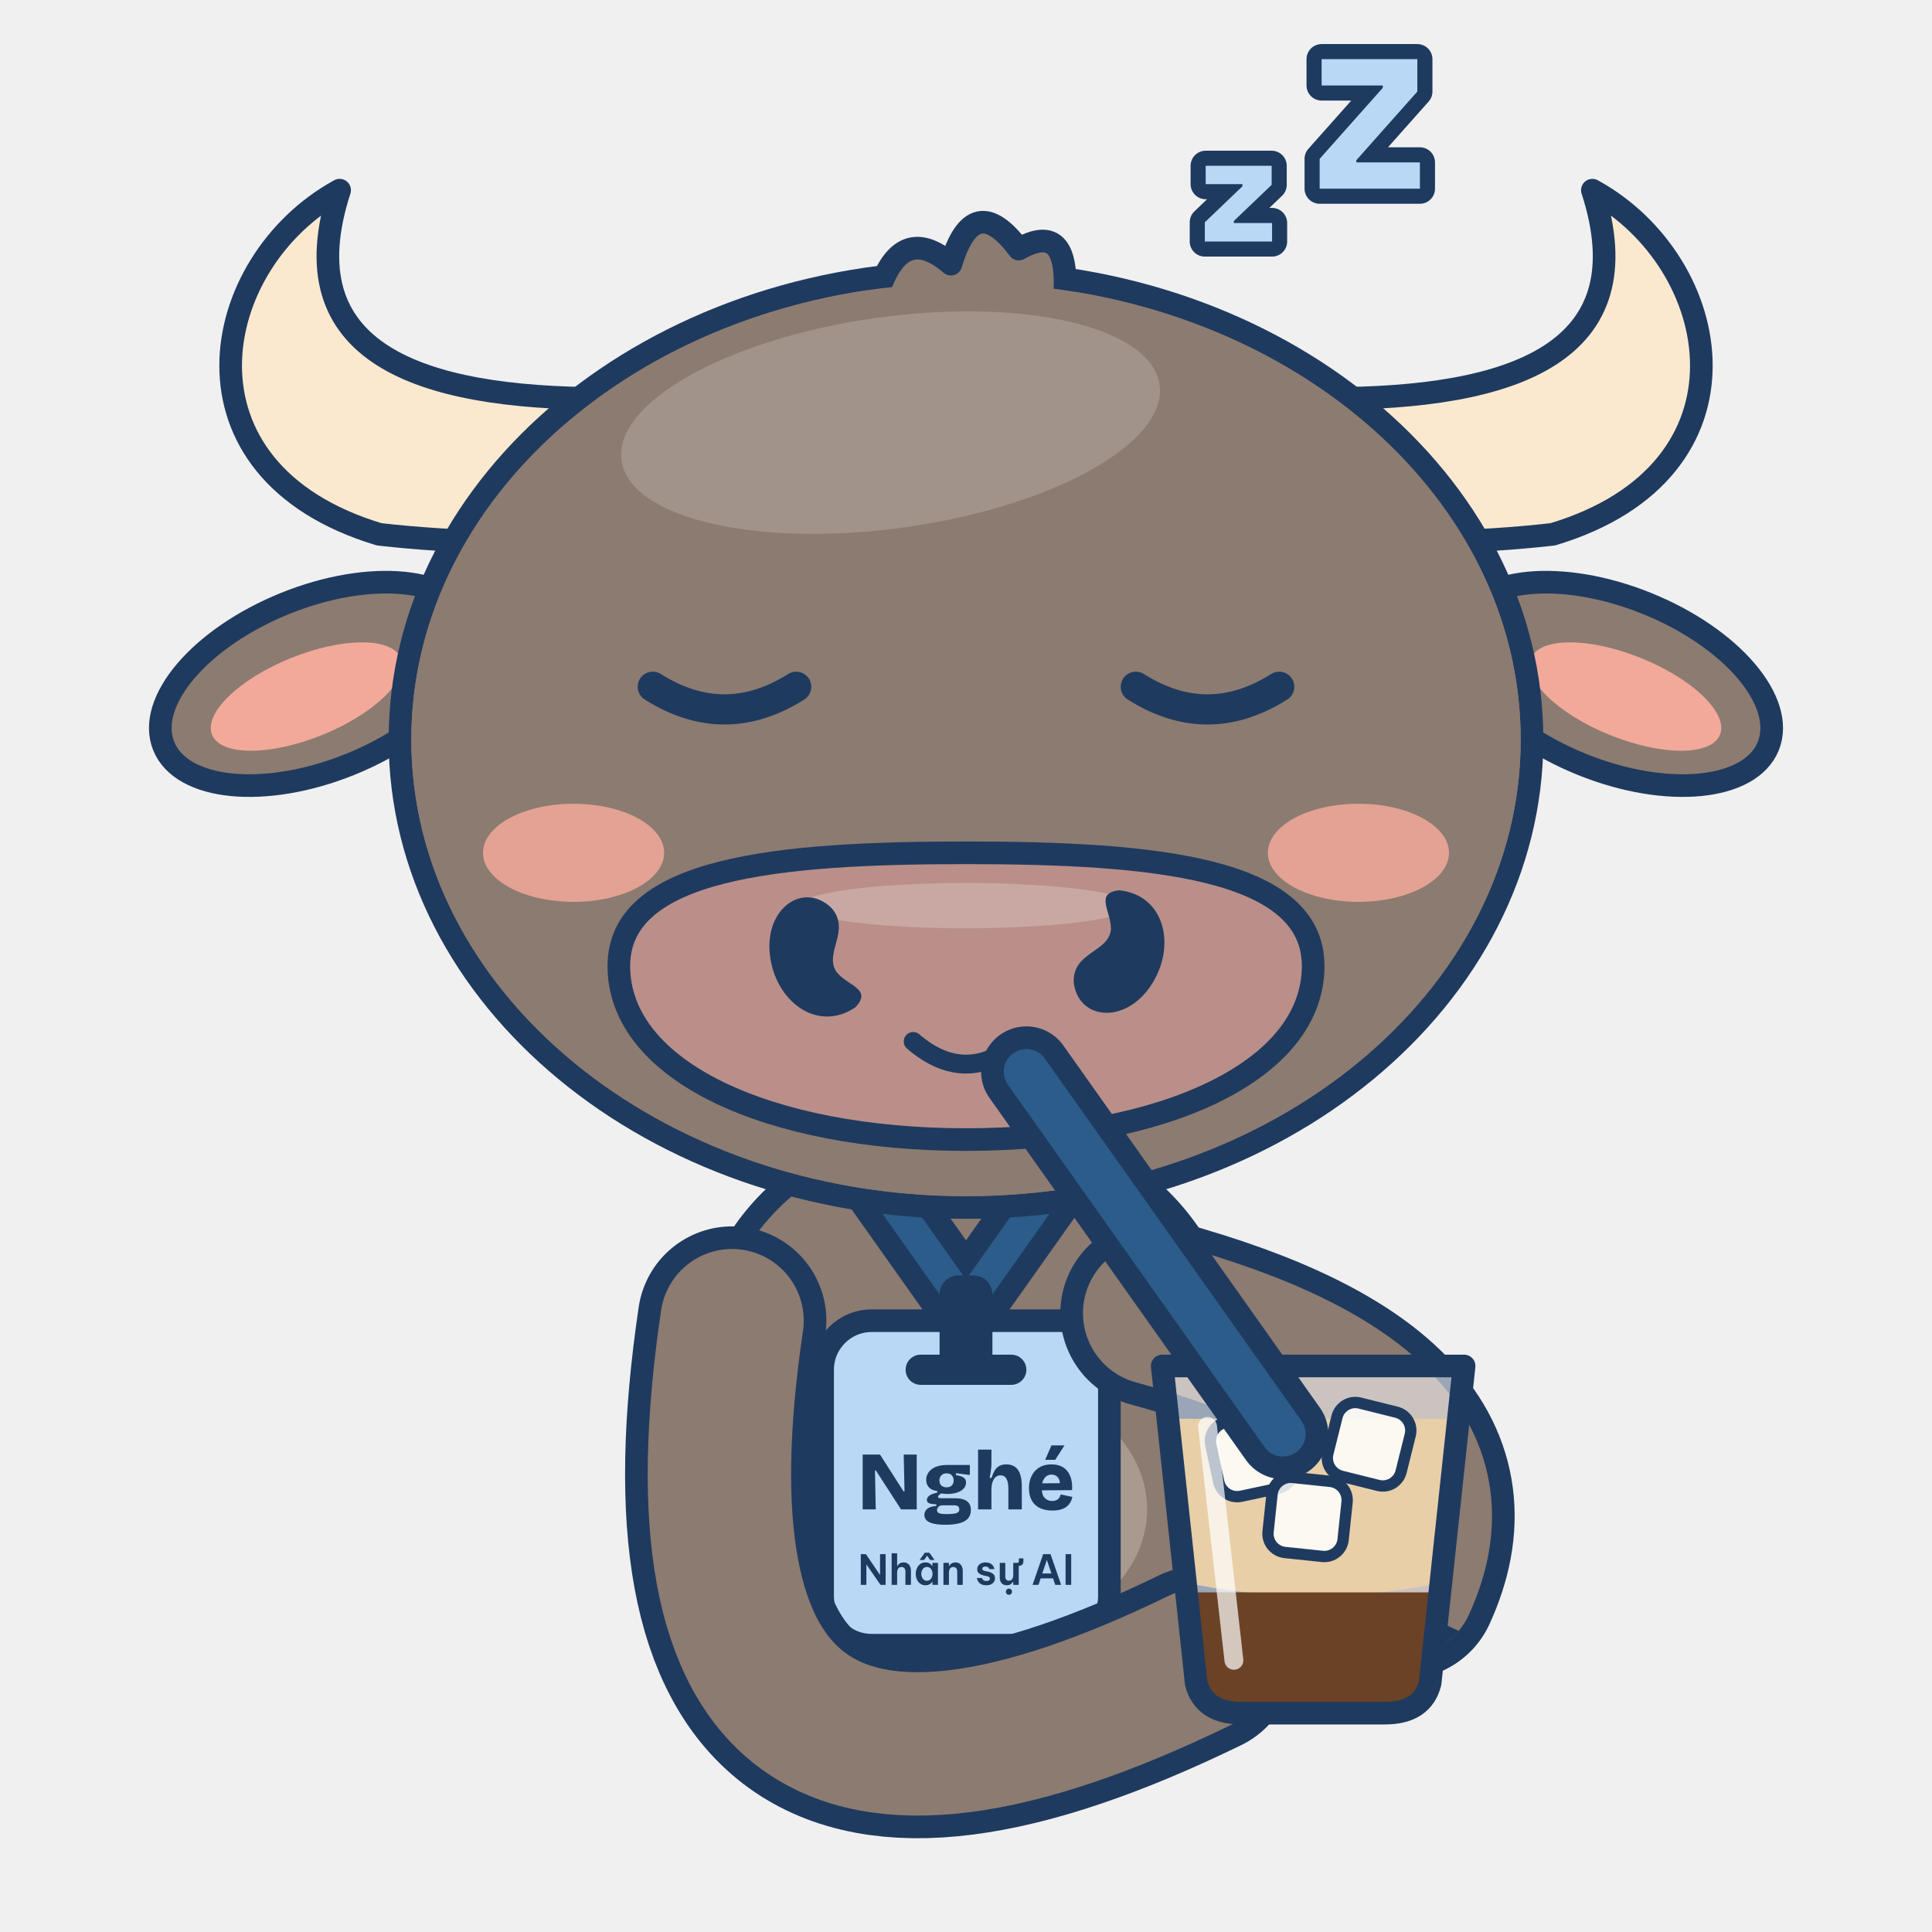
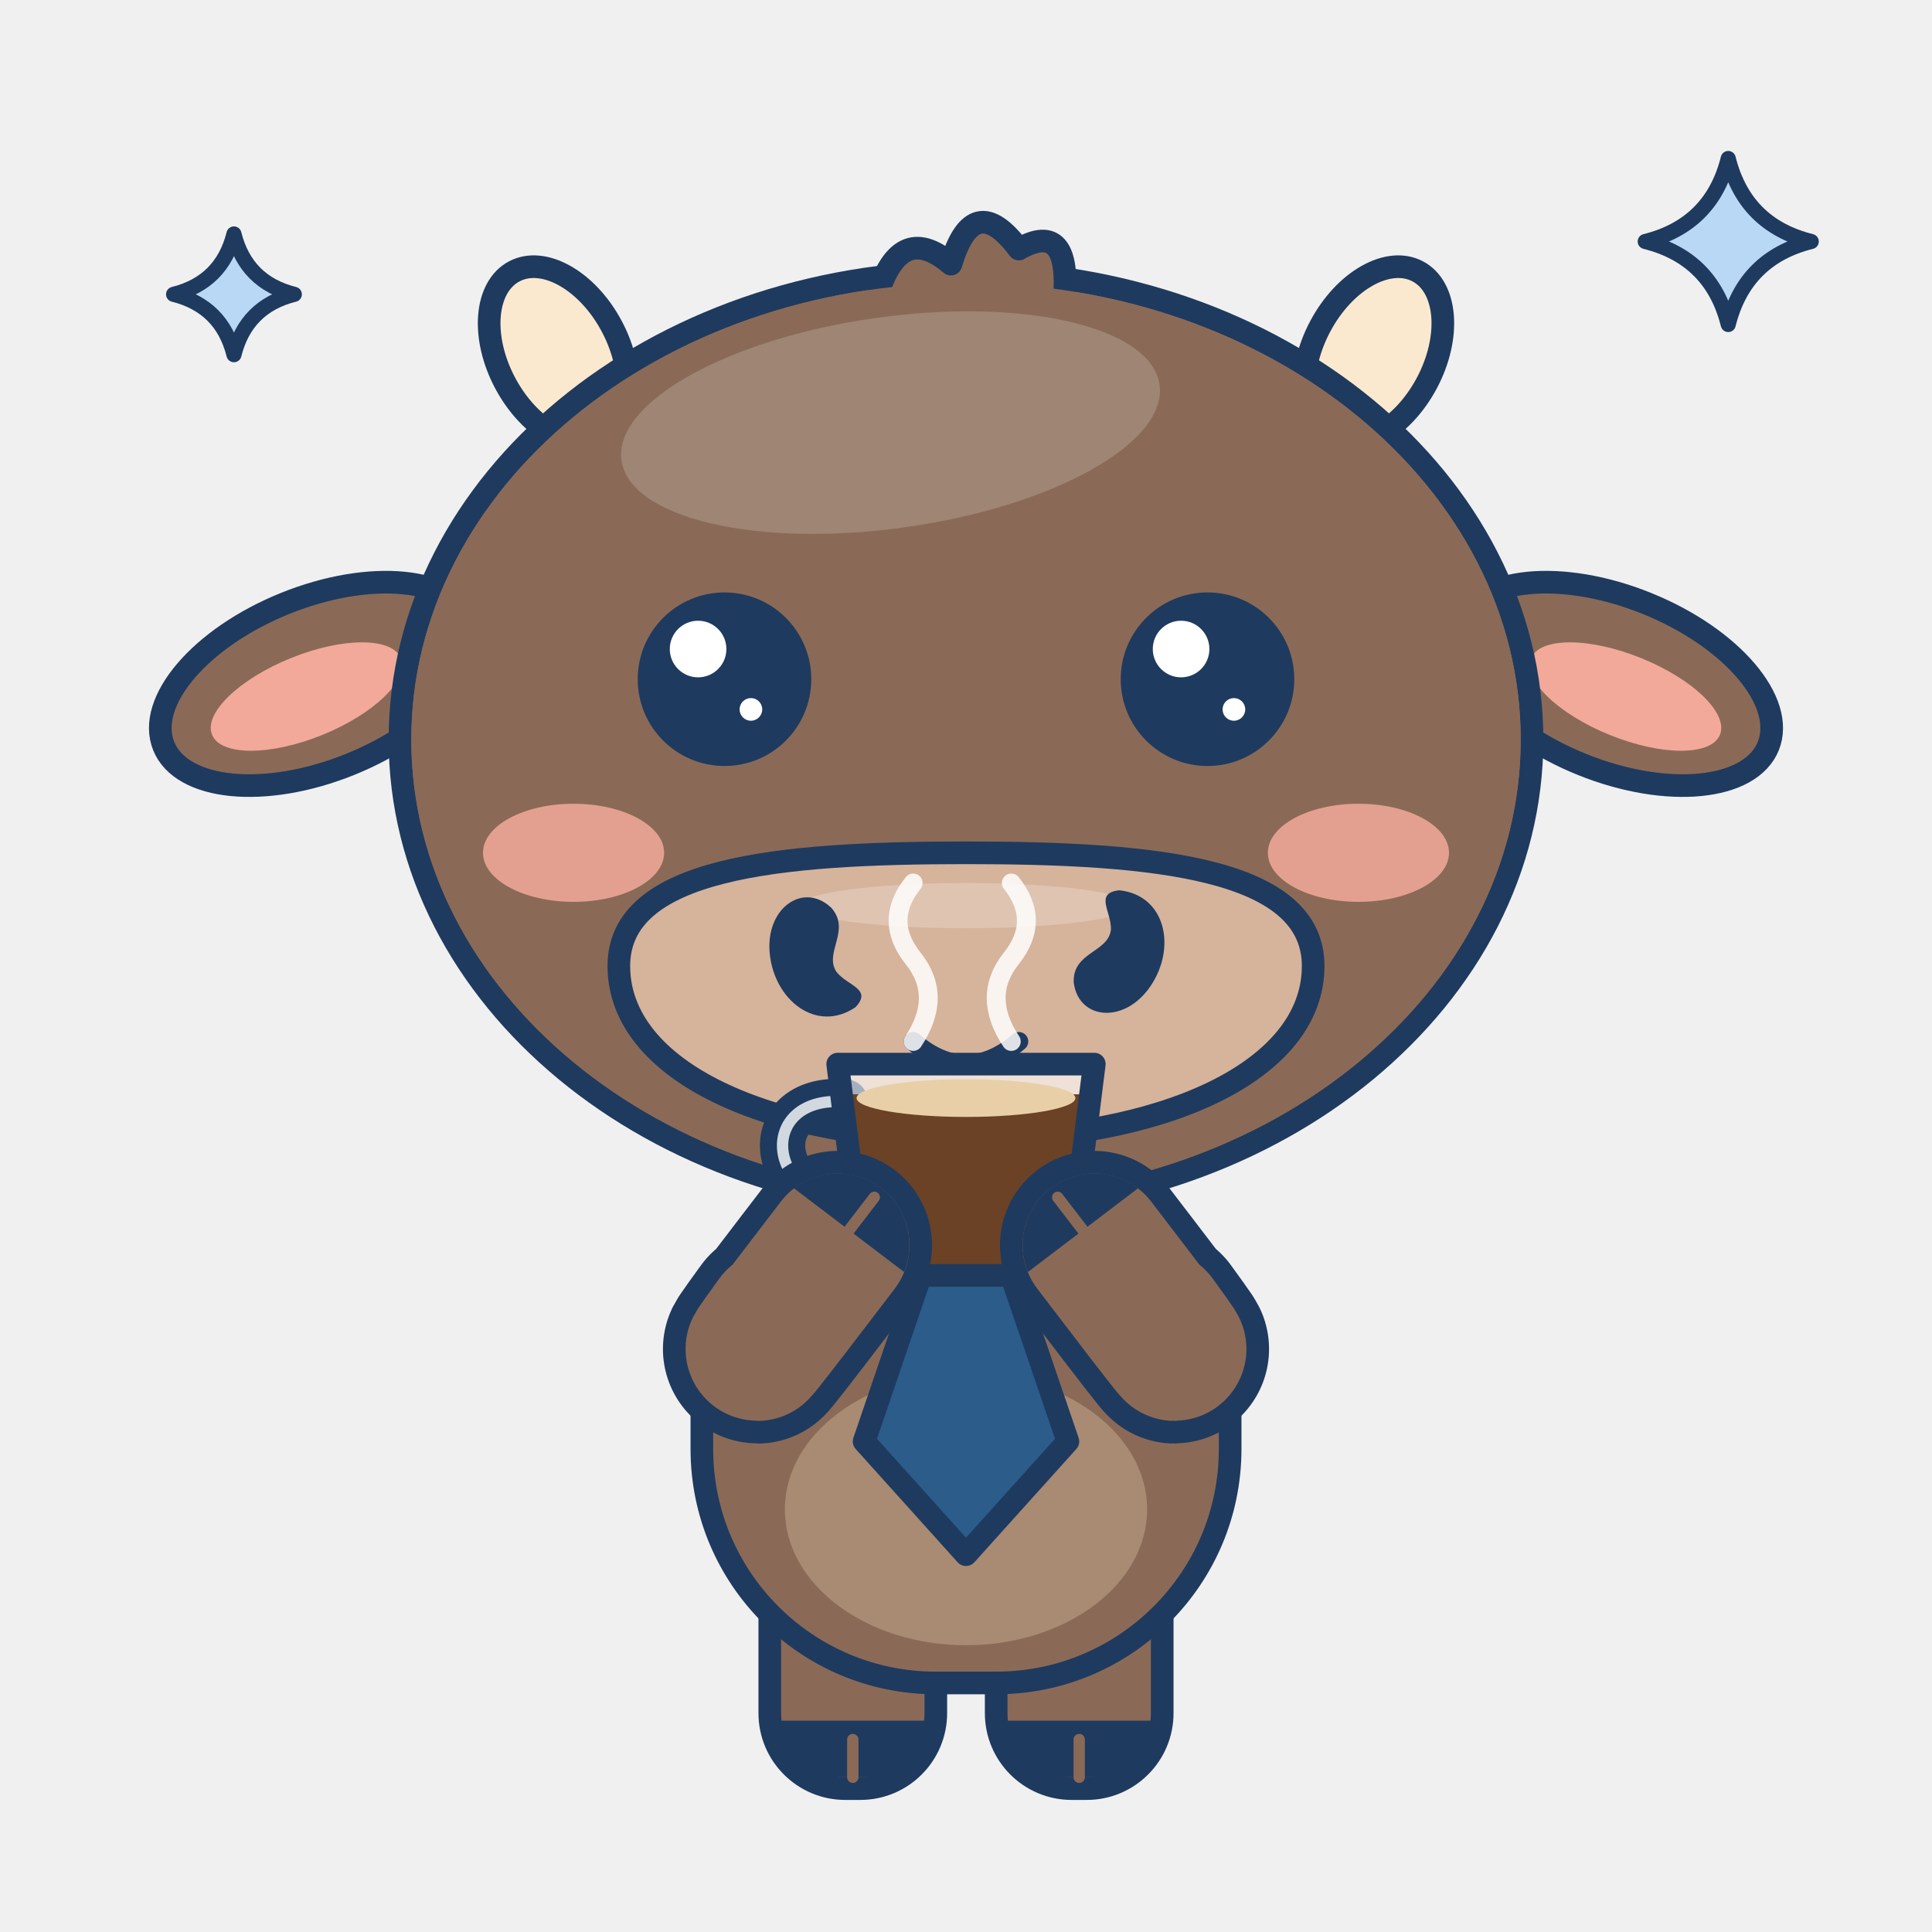
<svg xmlns="http://www.w3.org/2000/svg" viewBox="0 0 512 512" width="512" height="512">
  <g class="horns">
-     <path d="M 160 105.6 C 111 105.6 76 93.6 90 50.4 C 55 69.6 44.5 124.8 100.5 141.6 C 121.5 144 142.5 144 167 144 Z" fill="#FBE9CF" stroke="#1F3A5F" stroke-width="6" stroke-linejoin="round" />
+     <ellipse cx="148" cy="94" rx="16" ry="25" transform="rotate(-28 148 94)" fill="#FBE9CF" stroke="#1F3A5F" stroke-width="6" stroke-linejoin="round" />
    <g transform="translate(512 0) scale(-1 1)">
-       <path d="M 160 105.6 C 111 105.6 76 93.6 90 50.4 C 55 69.6 44.5 124.8 100.5 141.6 C 121.5 144 142.5 144 167 144 Z" fill="#FBE9CF" stroke="#1F3A5F" stroke-width="6" stroke-linejoin="round" />
+       <ellipse cx="148" cy="94" rx="16" ry="25" transform="rotate(-28 148 94)" fill="#FBE9CF" stroke="#1F3A5F" stroke-width="6" stroke-linejoin="round" />
    </g>
  </g>
  <g class="ears">
    <g transform="translate(112 170) rotate(-22)">
-       <ellipse cx="-30" cy="0" rx="44" ry="23" fill="#8C7B70" stroke="#1F3A5F" stroke-width="6" stroke-linejoin="round" />
+       <ellipse cx="-30" cy="0" rx="44" ry="23" fill="#8A6A56" stroke="#1F3A5F" stroke-width="6" stroke-linejoin="round" />
      <ellipse cx="-34" cy="2" rx="27" ry="11" fill="#F2A99A" />
    </g>
    <g transform="translate(512 0) scale(-1 1)">
      <g transform="translate(112 170) rotate(-22)">
-         <ellipse cx="-30" cy="0" rx="44" ry="23" fill="#8C7B70" stroke="#1F3A5F" stroke-width="6" stroke-linejoin="round" />
+         <ellipse cx="-30" cy="0" rx="44" ry="23" fill="#8A6A56" stroke="#1F3A5F" stroke-width="6" stroke-linejoin="round" />
        <ellipse cx="-34" cy="2" rx="27" ry="11" fill="#F2A99A" />
      </g>
    </g>
  </g>
  <g class="legs">
-     <rect x="204" y="408" width="44" height="66" rx="20" fill="#8C7B70" stroke="#1F3A5F" stroke-width="6" stroke-linejoin="round" />
+     <rect x="204" y="408" width="44" height="66" rx="20" fill="#8A6A56" stroke="#1F3A5F" stroke-width="6" stroke-linejoin="round" />
    <path d="M 207 456 L 245 456 L 245 458 Q 245 471 232 471 L 220 471 Q 207 471 207 458 Z" fill="#1F3A5F" />
-     <path d="M 226 461 L 226 471" stroke="#8C7B70" stroke-width="3" stroke-linecap="round" />
-     <rect x="264" y="408" width="44" height="66" rx="20" fill="#8C7B70" stroke="#1F3A5F" stroke-width="6" stroke-linejoin="round" />
+     <path d="M 226 461 L 226 471" stroke="#8A6A56" stroke-width="3" stroke-linecap="round" />
+     <rect x="264" y="408" width="44" height="66" rx="20" fill="#8A6A56" stroke="#1F3A5F" stroke-width="6" stroke-linejoin="round" />
    <path d="M 267 456 L 305 456 L 305 458 Q 305 471 292 471 L 280 471 Q 267 471 267 458 Z" fill="#1F3A5F" />
-     <path d="M 286 461 L 286 471" stroke="#8C7B70" stroke-width="3" stroke-linecap="round" />
+     <path d="M 286 461 L 286 471" stroke="#8A6A56" stroke-width="3" stroke-linecap="round" />
  </g>
  <g class="body">
-     <rect x="186" y="300" width="140" height="146" rx="62" fill="#8C7B70" stroke="#1F3A5F" stroke-width="6" stroke-linejoin="round" />
-     <ellipse cx="256" cy="400" rx="48" ry="36" fill="#A99A8F" />
+     <rect x="186" y="300" width="140" height="146" rx="62" fill="#8A6A56" stroke="#1F3A5F" stroke-width="6" stroke-linejoin="round" />
+     <ellipse cx="256" cy="400" rx="48" ry="36" fill="#A98A72" />
  </g>
  <g class="badge">
-     <path d="M 222 298 L 256 346 L 290 298" fill="none" stroke="#1F3A5F" stroke-width="20" stroke-linecap="round" stroke-linejoin="round" />
-     <path d="M 222 298 L 256 346 L 290 298" fill="none" stroke="#2B5C8A" stroke-width="8" stroke-linecap="round" stroke-linejoin="round" />
-     <rect x="218" y="350" width="76" height="86" rx="13" fill="#B8D8F5" stroke="#1F3A5F" stroke-width="6" stroke-linejoin="round" />
-     <rect x="240" y="359" width="32" height="8" rx="4" fill="#1F3A5F" />
-     <rect x="249" y="338" width="14" height="26" rx="5" fill="#1F3A5F" />
-     <path d="M232.08 400L228.62 400L228.62 385.48L233.22 385.48L239.44 395.23L239.71 395.23L239.49 385.48L242.94 385.48L242.94 400L238.78 400L232.12 389.70L231.88 389.70L232.08 400ZM250.53 404.07L250.53 404.07Q248.60 404.07 247.35 403.77Q246.11 403.48 245.54 402.89Q244.97 402.31 244.97 401.47L244.97 401.47Q244.97 400.46 245.77 399.82Q246.57 399.19 248.13 399.10L248.13 399.10L248.13 398.64Q246.93 398.64 246.28 398.39Q245.63 398.15 245.63 397.49L245.63 397.49Q245.63 396.88 246.27 396.37Q246.90 395.86 248.38 395.58L248.38 395.58L248.38 395.12Q247.03 395.01 246.24 394.23Q245.45 393.44 245.45 392.17L245.45 392.17Q245.45 391.09 246.07 390.20Q246.68 389.31 247.91 388.77Q249.15 388.23 251.00 388.23L251.00 388.23L257.02 388.23L257.02 390.89L253.35 390.41L253.35 390.94Q254.78 391.13 255.40 391.60Q256.01 392.06 256.01 392.89L256.01 392.89Q256.01 393.77 255.41 394.46Q254.80 395.14 253.70 395.52Q252.60 395.91 251.08 395.91L251.08 395.91Q250.82 395.91 250.50 395.89Q250.18 395.86 249.32 395.78L249.32 395.78Q248.97 396.08 248.77 396.29Q248.58 396.50 248.58 396.68L248.58 396.68Q248.58 396.81 248.69 396.90Q248.80 396.99 249.00 397.02Q249.21 397.05 249.46 397.05L249.46 397.05L253.00 397.05Q253.44 397.05 254.15 397.11Q254.87 397.16 255.58 397.45Q256.30 397.73 256.79 398.37Q257.29 399.01 257.29 400.20L257.29 400.20Q257.29 401.50 256.56 402.37Q255.84 403.23 254.34 403.65Q252.84 404.07 250.53 404.07ZM251.00 401.25L251.00 401.25Q252.27 401.25 252.97 401.12Q253.68 400.99 253.95 400.70Q254.23 400.42 254.23 400L254.23 400Q254.23 399.60 254.07 399.37Q253.92 399.14 253.68 399.05Q253.44 398.97 253.18 398.94Q252.93 398.92 252.75 398.92L252.75 398.92L249.92 398.92Q249.10 398.92 248.72 399.31Q248.33 399.69 248.33 400.20L248.33 400.20Q248.33 400.62 248.60 400.85Q248.86 401.08 249.44 401.17Q250.03 401.25 251.00 401.25ZM250.84 394.15L250.84 394.15Q251.79 394.15 252.26 393.64Q252.73 393.14 252.73 392.37L252.73 392.37Q252.73 391.53 252.25 390.99Q251.77 390.45 250.86 390.45L250.86 390.45Q249.96 390.45 249.46 390.99Q248.95 391.53 248.95 392.37L248.95 392.37Q248.95 392.87 249.17 393.28Q249.39 393.69 249.81 393.92Q250.22 394.15 250.84 394.15ZM262.74 400L259.20 400L259.20 392.61L259.20 384.16L262.74 384.16L262.74 387.79Q262.74 388.23 262.71 388.70Q262.68 389.18 262.60 389.67Q262.52 390.17 262.45 390.67Q262.37 391.18 262.26 391.66L262.26 391.66L262.79 391.66Q263.09 390.58 263.56 389.78Q264.02 388.98 264.77 388.53Q265.51 388.08 266.68 388.08L266.68 388.08Q268.75 388.08 269.77 389.52Q270.79 390.96 270.79 393.95L270.79 393.95L270.79 400L267.23 400L267.23 394.54Q267.23 392.76 266.71 391.87Q266.20 390.98 265.14 390.98L265.14 390.98Q264.33 390.98 263.80 391.49Q263.27 391.99 263.01 392.84Q262.74 393.69 262.74 394.72L262.74 394.72L262.74 400ZM278.87 400.31L278.87 400.31Q277.42 400.31 276.27 399.92Q275.13 399.54 274.33 398.79Q273.52 398.04 273.11 396.94Q272.69 395.84 272.69 394.41L272.69 394.41Q272.69 393.03 273.09 391.86Q273.50 390.69 274.26 389.85Q275.02 389 276.13 388.54Q277.24 388.08 278.63 388.08L278.63 388.08Q280.04 388.08 281.10 388.53Q282.17 388.98 282.86 389.86Q283.56 390.74 283.88 392.00Q284.22 393.27 284.11 394.90L284.11 394.90L275.02 394.96L275.02 393.11L282.08 393.05L280.83 393.91Q280.98 392.81 280.69 392.11Q280.41 391.42 279.86 391.10Q279.31 390.78 278.67 390.78L278.67 390.78Q277.90 390.78 277.32 391.20Q276.74 391.62 276.41 392.41Q276.07 393.20 276.07 394.35L276.07 394.35Q276.07 396.15 276.86 396.96Q277.64 397.78 278.85 397.78L278.85 397.78Q279.44 397.78 279.84 397.61Q280.23 397.45 280.49 397.19Q280.74 396.94 280.88 396.63Q281.02 396.33 281.11 396.04L281.11 396.04L284.19 396.70Q284.02 397.51 283.63 398.17Q283.25 398.83 282.60 399.32Q281.95 399.80 281.04 400.06Q280.12 400.31 278.87 400.31ZM282.10 383.04L279.64 386.87L276.98 386.87L278.65 383.04L282.10 383.04Z" fill="#1F3A5F" />
-     <path d="M229.60 420L228.12 420L228.12 411.86L229.48 411.86L233.22 417.38L233.22 411.86L234.70 411.86L234.70 420L233.34 420L229.60 414.58L229.60 420ZM237.75 420L236.29 420L236.29 411.64L237.75 411.64L237.75 415.01L237.82 415.01Q237.91 414.85 238.09 414.63Q238.28 414.40 238.61 414.23Q238.94 414.06 239.45 414.06L239.45 414.06Q240.12 414.06 240.55 414.36Q240.99 414.67 241.20 415.16Q241.41 415.65 241.41 416.23L241.41 416.23L241.41 420L239.95 420L239.95 416.43Q239.95 415.95 239.69 415.61Q239.42 415.27 238.90 415.27L238.90 415.27Q238.49 415.27 238.24 415.47Q237.98 415.68 237.87 416.00Q237.75 416.31 237.75 416.67L237.75 416.67L237.75 420ZM244.89 413.41L243.70 413.41L245.10 411.48L246.28 411.48L247.67 413.41L246.48 413.41L245.69 412.26L244.89 413.41ZM245.26 414.06L245.26 414.06Q245.82 414.06 246.19 414.24Q246.55 414.42 246.76 414.64Q246.97 414.85 247.05 414.98L247.05 414.98L247.11 414.98L247.11 414.17L248.57 414.17L248.57 420L247.11 420L247.11 419.19L247.05 419.19Q246.97 419.32 246.76 419.54Q246.55 419.76 246.19 419.93Q245.82 420.11 245.26 420.11L245.26 420.11Q244.61 420.11 244.13 419.85Q243.65 419.59 243.32 419.16Q243.00 418.72 242.84 418.19Q242.68 417.65 242.68 417.08L242.68 417.08Q242.68 416.52 242.84 415.99Q243.00 415.45 243.32 415.01Q243.65 414.58 244.13 414.32Q244.61 414.06 245.26 414.06ZM245.65 415.26L245.65 415.26Q245.15 415.26 244.82 415.53Q244.48 415.80 244.32 416.22Q244.15 416.63 244.15 417.08L244.15 417.08Q244.15 417.54 244.32 417.95Q244.48 418.37 244.82 418.64Q245.15 418.91 245.65 418.91L245.65 418.91Q246.14 418.91 246.47 418.64Q246.80 418.37 246.97 417.95Q247.13 417.54 247.13 417.08L247.13 417.08Q247.13 416.63 246.97 416.22Q246.80 415.80 246.47 415.53Q246.14 415.26 245.65 415.26ZM251.48 420L250.02 420L250.02 414.17L251.48 414.17L251.48 415.01L251.54 415.01Q251.63 414.85 251.82 414.63Q252.01 414.40 252.34 414.23Q252.67 414.06 253.17 414.06L253.17 414.06Q253.84 414.06 254.28 414.36Q254.71 414.67 254.93 415.16Q255.14 415.65 255.14 416.23L255.14 416.23L255.14 420L253.68 420L253.68 416.43Q253.68 415.95 253.41 415.61Q253.15 415.27 252.62 415.27L252.62 415.27Q252.22 415.27 251.96 415.47Q251.71 415.68 251.59 416.00Q251.48 416.31 251.48 416.67L251.48 416.67L251.48 420ZM261.39 420.11L261.39 420.11Q260.68 420.11 260.21 419.92Q259.75 419.73 259.48 419.43Q259.21 419.14 259.08 418.86Q258.95 418.57 258.91 418.38Q258.87 418.19 258.87 418.19L258.87 418.19L260.26 418.19Q260.26 418.19 260.30 418.31Q260.33 418.43 260.45 418.59Q260.56 418.75 260.81 418.87Q261.05 418.99 261.44 418.99L261.44 418.99Q261.92 418.99 262.13 418.78Q262.34 418.58 262.34 418.33L262.34 418.33Q262.34 418.09 262.15 417.94Q261.97 417.79 261.62 417.71L261.62 417.71L260.82 417.55Q260.33 417.45 259.92 417.26Q259.50 417.06 259.23 416.73Q258.97 416.39 258.97 415.86L258.97 415.86Q258.97 415.08 259.56 414.57Q260.16 414.06 261.18 414.06L261.18 414.06Q261.83 414.06 262.25 414.24Q262.68 414.41 262.94 414.68Q263.19 414.94 263.32 415.20Q263.45 415.47 263.49 415.65Q263.52 415.83 263.52 415.83L263.52 415.83L262.18 415.83Q262.18 415.83 262.15 415.73Q262.12 415.62 262.01 415.49Q261.91 415.36 261.70 415.25Q261.50 415.15 261.16 415.15L261.16 415.15Q260.70 415.15 260.50 415.35Q260.31 415.55 260.31 415.76L260.31 415.76Q260.31 416.01 260.52 416.14Q260.73 416.27 261.06 416.34L261.06 416.34L261.82 416.50Q262.63 416.67 263.16 417.07Q263.68 417.48 263.68 418.25L263.68 418.25Q263.68 418.77 263.41 419.19Q263.14 419.62 262.63 419.86Q262.12 420.11 261.39 420.11ZM266.80 420.11L266.80 420.11Q265.89 420.11 265.42 419.55Q264.95 418.99 264.95 418.11L264.95 418.11L264.95 414.17L266.41 414.17L266.41 417.87Q266.41 418.34 266.66 418.62Q266.91 418.90 267.37 418.90L267.37 418.90Q267.78 418.90 268.03 418.69Q268.29 418.48 268.40 418.15Q268.52 417.82 268.52 417.47L268.52 417.47L268.52 414.17L269.59 414.17Q270.01 414.17 270.01 413.72L270.01 413.72L270.01 412.98L271.21 412.98L271.21 413.76Q271.21 414.32 270.92 414.64Q270.63 414.96 270.06 414.96L270.06 414.96L269.98 414.96L269.98 420L268.52 420L268.52 419.16L268.45 419.16Q268.34 419.36 268.14 419.58Q267.94 419.80 267.61 419.96Q267.29 420.11 266.80 420.11ZM267.38 422.64L267.38 422.64Q267.02 422.64 266.79 422.40Q266.56 422.16 266.56 421.83L266.56 421.83Q266.56 421.49 266.79 421.24Q267.02 421.00 267.38 421.00L267.38 421.00Q267.74 421.00 267.97 421.24Q268.20 421.49 268.20 421.83L268.20 421.83Q268.20 422.16 267.97 422.40Q267.74 422.64 267.38 422.64ZM275.21 420L273.64 420L276.45 411.86L278.40 411.86L281.21 420L279.65 420L279.07 418.28L275.79 418.28L275.21 420ZM277.43 413.39L276.22 416.99L278.64 416.99L277.43 413.39ZM283.88 420L282.39 420L282.39 411.86L283.88 411.86L283.88 420Z" fill="#1F3A5F" />
-   </g>
-   <g class="arm-left">
-     <path d="M 194 350 Q 170 512 318 440" stroke="#1F3A5F" stroke-width="50" stroke-linecap="round" fill="none" />
-     <path d="M 194 350 Q 170 512 318 440" stroke="#8C7B70" stroke-width="38" stroke-linecap="round" fill="none" />
-     <path d="M 330.5 454.3 A 19 19 0 0 0 314.5 421.3 Z" fill="#1F3A5F" />
-     <path d="M 321.6 438.3 L 332.4 433" stroke="#8C7B70" stroke-width="3" stroke-linecap="round" />
-   </g>
-   <g class="arm-right">
-     <path d="M 306 348 Q 394 372 372 420" stroke="#1F3A5F" stroke-width="50" stroke-linecap="round" fill="none" />
-     <path d="M 306 348 Q 394 372 372 420" stroke="#8C7B70" stroke-width="38" stroke-linecap="round" fill="none" />
-     <path d="M 353.3 416.9 A 19 19 0 0 0 386.6 432.2 Z" fill="#1F3A5F" />
-     <path d="M 370.3 423.6 L 365.3 434.5" stroke="#8C7B70" stroke-width="3" stroke-linecap="round" />
+     <path d="M 239 314 L 273 314 L 268 342 L 244 342 Z" fill="#2B5C8A" stroke="#1F3A5F" stroke-width="6" stroke-linejoin="round" />
+     <path d="M 244 338 L 268 338 L 283 382 L 256 412 L 229 382 Z" fill="#2B5C8A" stroke="#1F3A5F" stroke-width="6" stroke-linejoin="round" />
  </g>
  <g class="head">
-     <ellipse cx="256" cy="196" rx="150" ry="124" fill="#8C7B70" stroke="#1F3A5F" stroke-width="6" stroke-linejoin="round" />
-     <path d="M 232 80 Q 238 58 252 70 Q 258 50 270 66 Q 284 58 282 80" fill="#8C7B70" stroke="#1F3A5F" stroke-width="6" stroke-linejoin="round" />
-     <ellipse cx="256" cy="196" rx="147" ry="121" fill="#8C7B70" />
+     <ellipse cx="256" cy="196" rx="150" ry="124" fill="#8A6A56" stroke="#1F3A5F" stroke-width="6" stroke-linejoin="round" />
+     <path d="M 232 80 Q 238 58 252 70 Q 258 50 270 66 Q 284 58 282 80" fill="#8A6A56" stroke="#1F3A5F" stroke-width="6" stroke-linejoin="round" />
+     <ellipse cx="256" cy="196" rx="147" ry="121" fill="#8A6A56" />
    <ellipse cx="236" cy="112" rx="72" ry="28" transform="rotate(-8 236 112)" fill="#fff" opacity=".18" />
    <ellipse cx="152" cy="226" rx="24" ry="13" fill="#F2A99A" opacity=".85" />
    <ellipse cx="360" cy="226" rx="24" ry="13" fill="#F2A99A" opacity=".85" />
-     <path d="M 173 182 Q 192 194 211 182" fill="none" stroke="#1F3A5F" stroke-width="8" stroke-linecap="round" />
-     <path d="M 301 182 Q 320 194 339 182" fill="none" stroke="#1F3A5F" stroke-width="8" stroke-linecap="round" />
-     <path d="M 164 256 C 164 230 206 226 256 226 C 306 226 348 230 348 256 C 348 284 308 302 256 302 C 204 302 164 284 164 256 Z" fill="#BA8F89" stroke="#1F3A5F" stroke-width="6" stroke-linejoin="round" />
+     <circle cx="192" cy="180" r="23" fill="#1F3A5F" />
+     <circle cx="185" cy="172" r="7.5" fill="#fff" />
+     <circle cx="199" cy="188" r="3" fill="#fff" />
+     <circle cx="320" cy="180" r="23" fill="#1F3A5F" />
+     <circle cx="313" cy="172" r="7.5" fill="#fff" />
+     <circle cx="327" cy="188" r="3" fill="#fff" />
+     <path d="M 164 256 C 164 230 206 226 256 226 C 306 226 348 230 348 256 C 348 284 308 302 256 302 C 204 302 164 284 164 256 Z" fill="#D6B39B" stroke="#1F3A5F" stroke-width="6" stroke-linejoin="round" />
    <ellipse cx="256" cy="240" rx="44" ry="6" fill="#fff" opacity=".22" />
    <path transform="translate(214 254) rotate(160) scale(1.5)" d="M -5 -11 C 3 -13 8 -5 6 3 C 4 11 -4 13 -7 7 C -9 2 -3 0 -4 -4 C -5 -7 -9 -9 -5 -11 Z" fill="#1F3A5F" />
    <path transform="translate(298 254) rotate(20) scale(1.5)" d="M -5 -11 C 3 -13 8 -5 6 3 C 4 11 -4 13 -7 7 C -9 2 -3 0 -4 -4 C -5 -7 -9 -9 -5 -11 Z" fill="#1F3A5F" />
    <path d="M 242 276 Q 256 288 270 276" fill="none" stroke="#1F3A5F" stroke-width="5" stroke-linecap="round" />
  </g>
-   <g class="iced-coffee">
-     <path d="M 308 362 L 388 362 L 379 446 Q 377 454 367 454 L 329 454 Q 319 454 317 446 Z" fill="#fff" fill-opacity=".55" />
-     <path d="M 312.37 376 L 383.63 376 L 378.935 420 Q 348 426 317.065 420 Z" fill="#E8CFA8" />
-     <path d="M 316.87 422 L 379.13 422 L 376 450 Q 348 456 320 450 Z" fill="#6B4226" />
-     <rect x="321.704" y="375.704" width="20" height="20" rx="5" transform="rotate(-12 331.7037 385.7037)" fill="#fff" fill-opacity=".85" stroke="#1F3A5F" stroke-width="3" />
-     <rect x="352.815" y="372.741" width="20" height="20" rx="5" transform="rotate(14 362.8148 382.7407)" fill="#fff" fill-opacity=".85" stroke="#1F3A5F" stroke-width="3" />
-     <rect x="336.519" y="392" width="20" height="20" rx="5" transform="rotate(6 346.5185 402)" fill="#fff" fill-opacity=".85" stroke="#1F3A5F" stroke-width="3" />
-     <path d="M 320 378 L 327 440" stroke="#fff" stroke-width="5" stroke-linecap="round" opacity=".7" />
-     <path d="M 308 362 L 388 362 L 379 446 Q 377 454 367 454 L 329 454 Q 319 454 317 446 Z" fill="none" stroke="#1F3A5F" stroke-width="6" stroke-linejoin="round" />
+   <g class="coffee-cup">
+     <path d="M 224 292 C 200 290 202 320 230 320" fill="none" stroke="#1F3A5F" stroke-width="12" stroke-linecap="round" />
+     <path d="M 224 292 C 200 290 202 320 230 320" fill="none" stroke="#fff" stroke-width="3" stroke-linecap="round" opacity=".8" />
+     <path d="M 222 282 L 290 282 L 284 330 Q 282 338 274 338 L 238 338 Q 230 338 228 330 Z" fill="#fff" fill-opacity=".6" />
+     <path d="M 222.857 290 L 289.143 290 L 282 332 Q 256 340 230 332 Z" fill="#6B4226" />
+     <ellipse cx="256" cy="291" rx="29" ry="5" fill="#E8CFA8" />
+     <path d="M 222 282 L 290 282 L 284 330 Q 282 338 274 338 L 238 338 Q 230 338 228 330 Z" fill="none" stroke="#1F3A5F" stroke-width="6" stroke-linejoin="round" />
+     <path d="M 242 276 q 8 -12 0 -22 q -8 -10 0 -20" fill="none" stroke="#fff" stroke-width="5" stroke-linecap="round" opacity=".85" />
+     <path d="M 268 276 q -8 -12 0 -22 q 8 -10 0 -20" fill="none" stroke="#fff" stroke-width="5" stroke-linecap="round" opacity=".85" />
  </g>
-   <path d="M 340 380 L 272 284" stroke="#1F3A5F" stroke-width="24" stroke-linecap="round" />
-   <path d="M 340 380 L 272 284" stroke="#2B5C8A" stroke-width="12" stroke-linecap="round" />
-   <path d="M337.11 64L319.29 64L319.29 58.91L329.25 49.37L329.25 48.80L319.52 48.80L319.52 43.94L337 43.94L337 48.99L326.97 58.57L326.97 59.10L337.11 59.10L337.11 64Z" fill="none" stroke="#1F3A5F" stroke-width="8" stroke-linejoin="round" />
-   <path d="M337.11 64L319.29 64L319.29 58.91L329.25 49.37L329.25 48.80L319.52 48.80L319.52 43.94L337 43.94L337 48.99L326.97 58.57L326.97 59.10L337.11 59.10L337.11 64Z" fill="#B8D8F5" />
-   <path d="M376.29 50L349.72 50L349.72 42.10L366.46 23.27L366.46 22.65L350.24 22.65L350.24 15.68L375.61 15.68L375.61 24.26L359.44 42.46L359.44 43.03L376.29 43.03L376.29 50Z" fill="none" stroke="#1F3A5F" stroke-width="8" stroke-linejoin="round" />
-   <path d="M376.29 50L349.72 50L349.72 42.10L366.46 23.27L366.46 22.65L350.24 22.65L350.24 15.68L375.61 15.68L375.61 24.26L359.44 42.46L359.44 43.03L376.29 43.03L376.29 50Z" fill="#B8D8F5" />
+   <g class="arm-left">
+     <path d="M 206 350 Q 190 372 222 330" stroke="#1F3A5F" stroke-width="50" stroke-linecap="round" fill="none" />
+     <path d="M 206 350 Q 190 372 222 330" stroke="#8A6A56" stroke-width="38" stroke-linecap="round" fill="none" />
+     <path d="M 239.6 337.1 A 19 19 0 0 0 210.4 314.9 Z" fill="#1F3A5F" />
+     <path d="M 224.4 326.8 L 231.7 317.3" stroke="#8A6A56" stroke-width="3" stroke-linecap="round" />
+   </g>
+   <g class="arm-right">
+     <path d="M 306 350 Q 322 372 290 330" stroke="#1F3A5F" stroke-width="50" stroke-linecap="round" fill="none" />
+     <path d="M 306 350 Q 322 372 290 330" stroke="#8A6A56" stroke-width="38" stroke-linecap="round" fill="none" />
+     <path d="M 301.6 314.9 A 19 19 0 0 0 272.4 337.1 Z" fill="#1F3A5F" />
+     <path d="M 287.6 326.8 L 280.3 317.3" stroke="#8A6A56" stroke-width="3" stroke-linecap="round" />
+   </g>
+   <path d="M 458 42 Q 462.4 59.6 480 64 Q 462.4 68.4 458 86 Q 453.6 68.4 436 64 Q 453.6 59.6 458 42 Z" fill="#B8D8F5" stroke="#1F3A5F" stroke-width="4" stroke-linejoin="round" />
+   <path d="M 62 62 Q 65.2 74.8 78 78 Q 65.2 81.2 62 94 Q 58.8 81.2 46 78 Q 58.8 74.8 62 62 Z" fill="#B8D8F5" stroke="#1F3A5F" stroke-width="4" stroke-linejoin="round" />
</svg>
